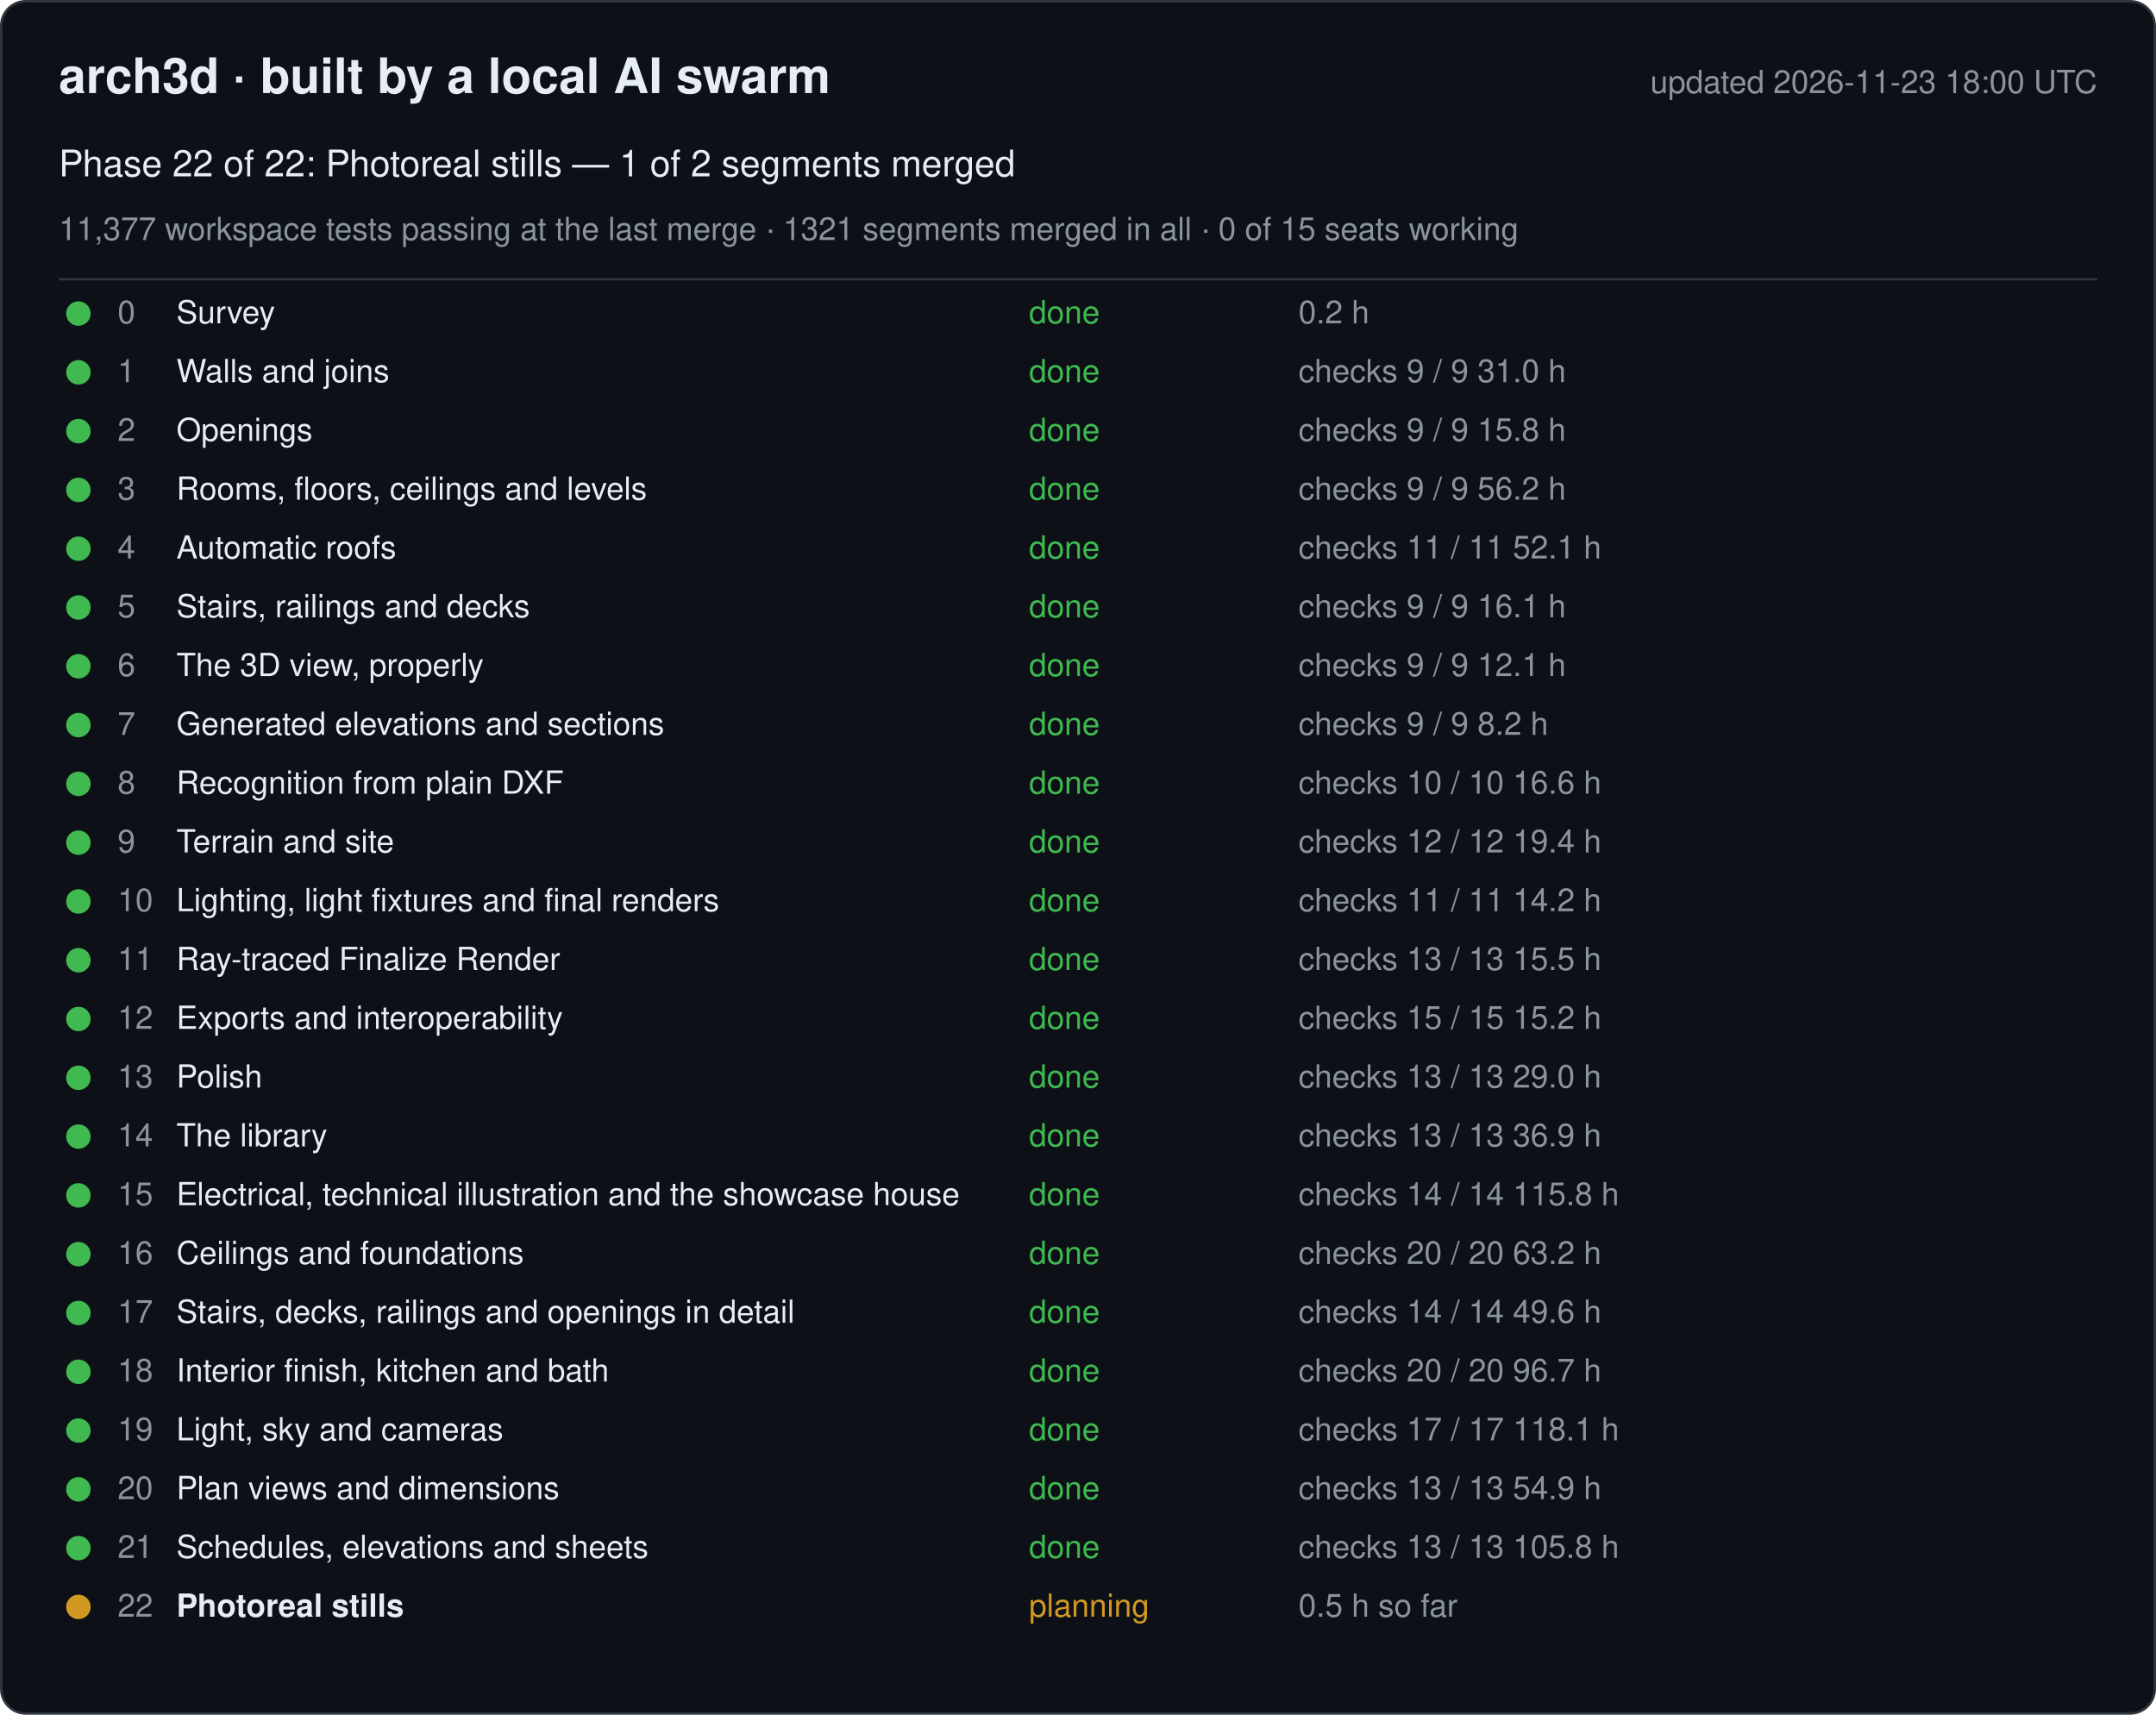
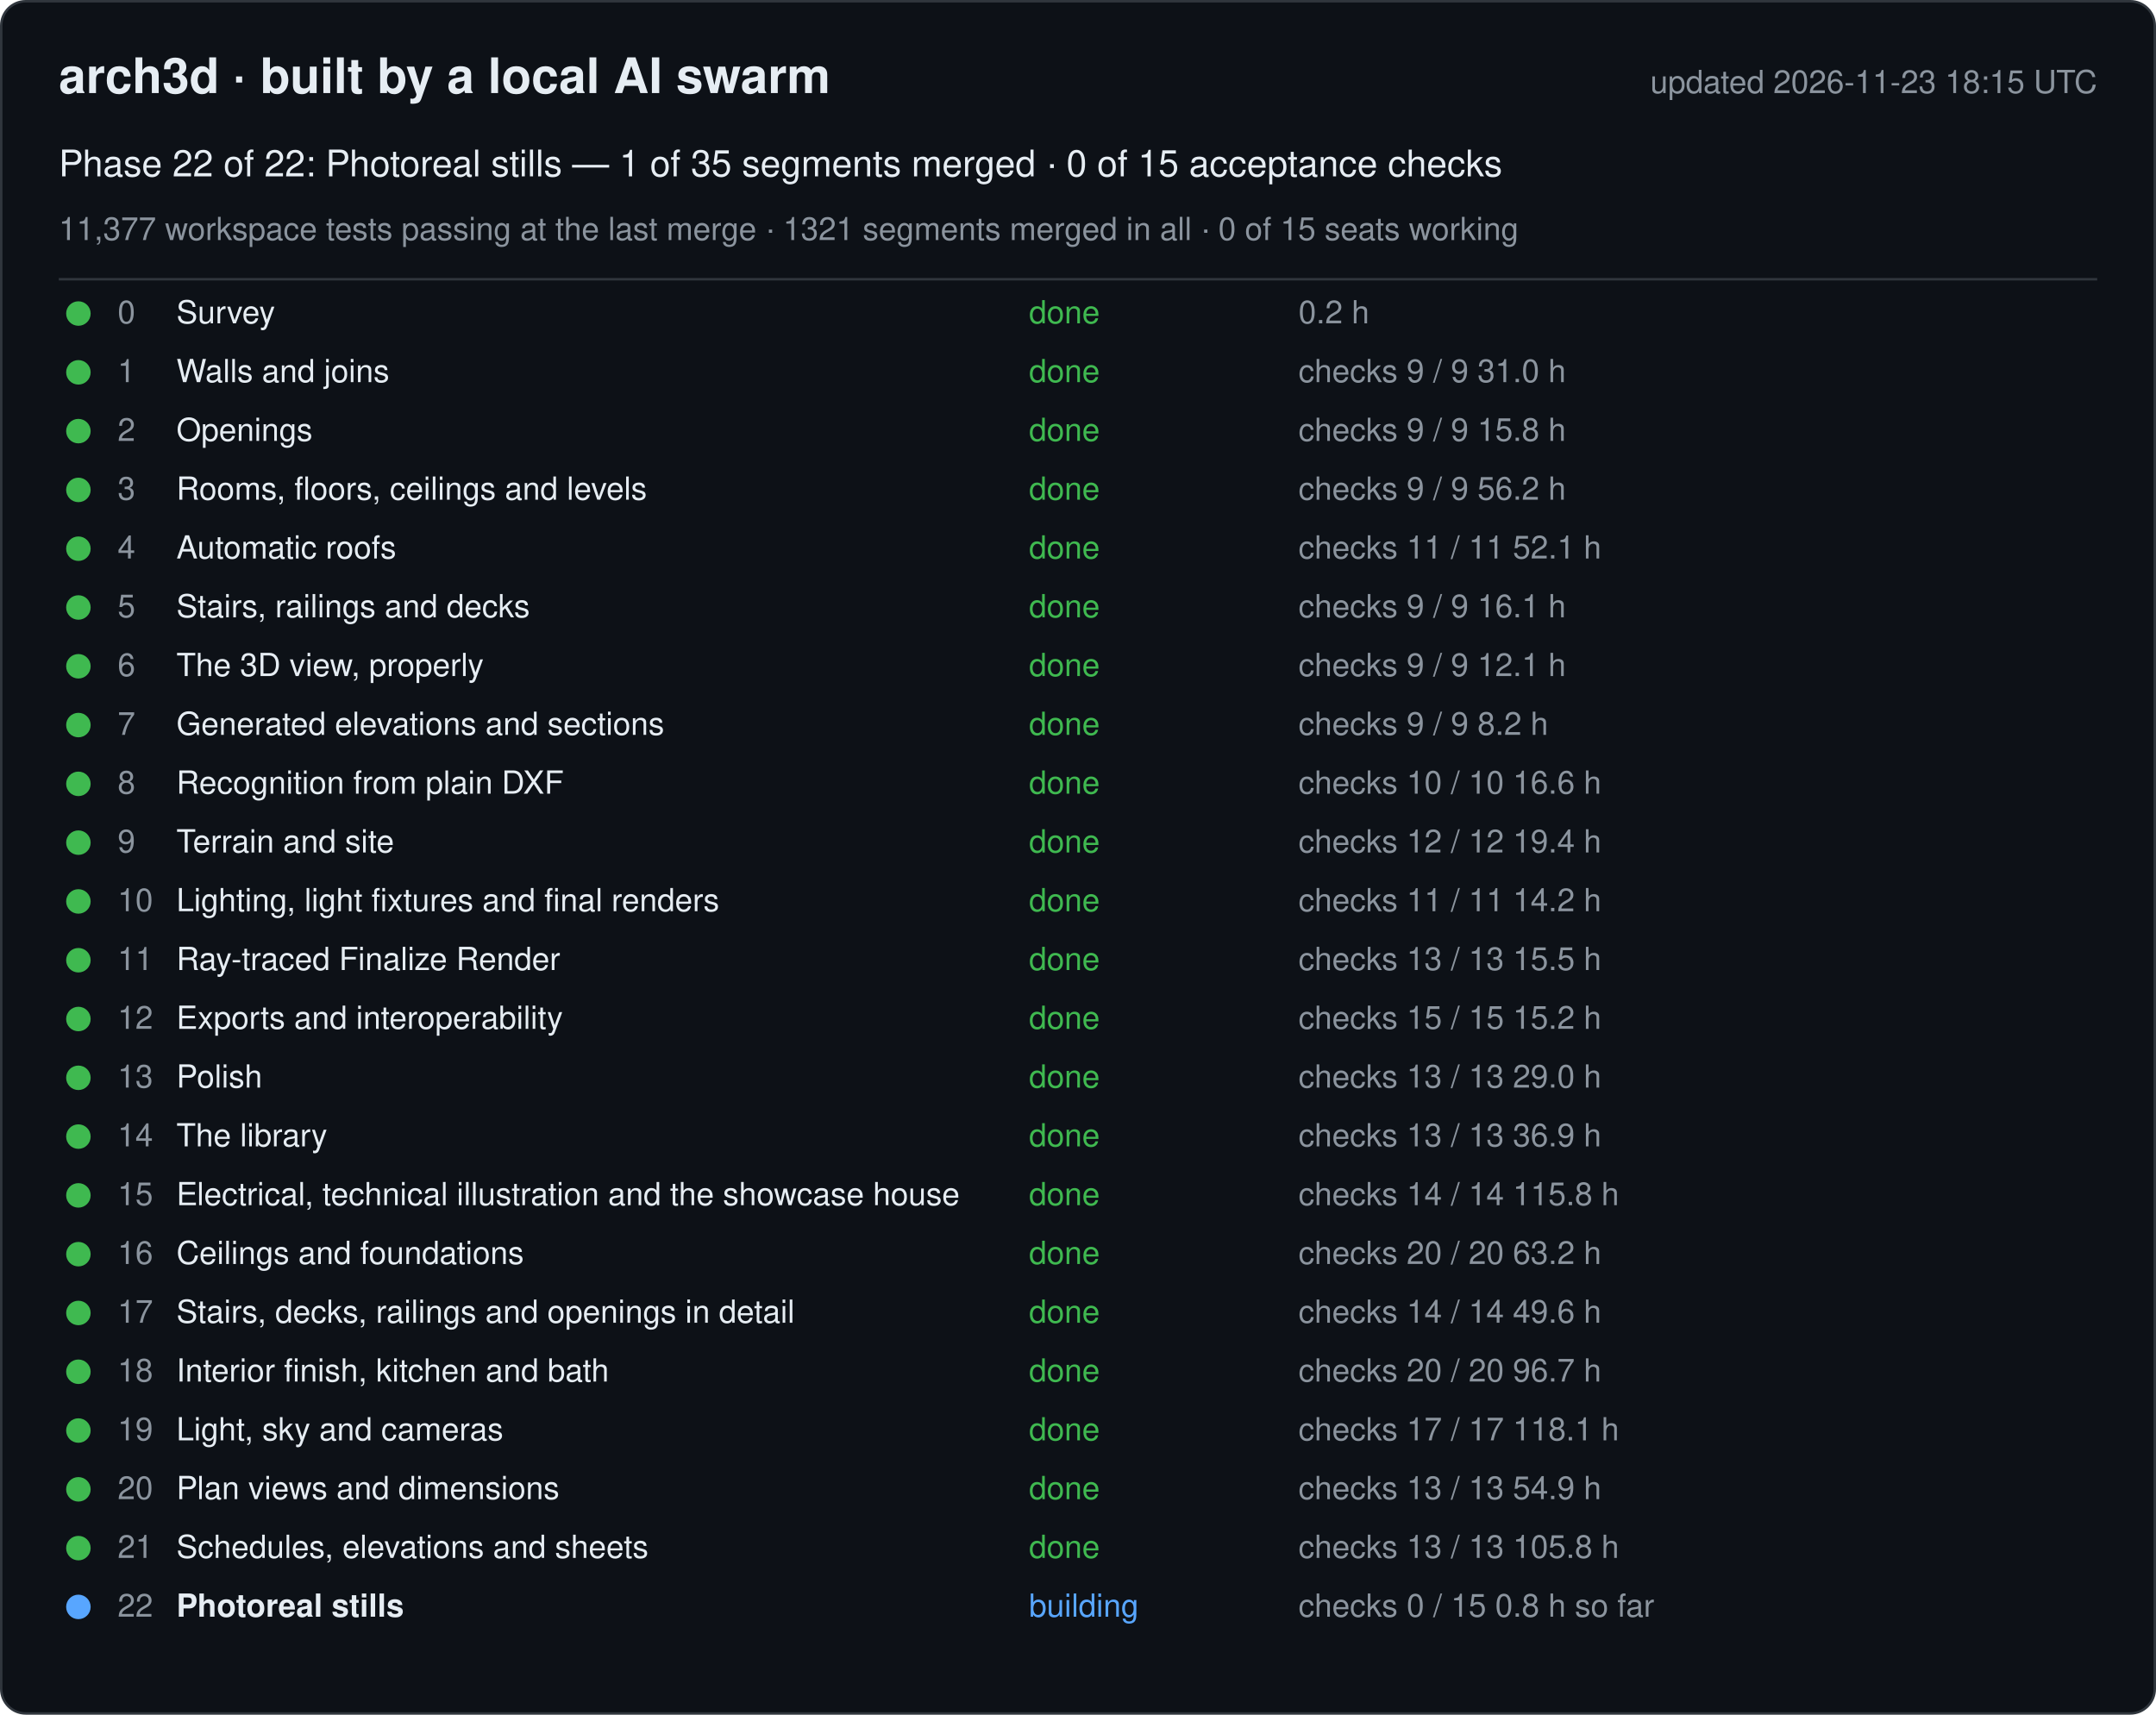
<svg xmlns="http://www.w3.org/2000/svg" width="880" height="700" viewBox="0 0 880 700" font-family="-apple-system, Segoe UI, Helvetica, Arial, sans-serif">
  <rect x="0.5" y="0.5" width="879" height="699" rx="10" fill="#0d1117" stroke="#30363d" />
  <text x="24" y="38" font-size="20" font-weight="600" fill="#e6edf3">arch3d · built by a local AI swarm</text>
-   <text x="856" y="38" font-size="13" fill="#8b949e" text-anchor="end">updated 2026-11-23 18:00 UTC</text>
-   <text x="24" y="72" font-size="15" fill="#e6edf3">Phase 22 of 22: Photoreal stills — 1 of 2 segments merged</text>
+   <text x="856" y="38" font-size="13" fill="#8b949e" text-anchor="end">updated 2026-11-23 18:15 UTC</text>
+   <text x="24" y="72" font-size="15" fill="#e6edf3">Phase 22 of 22: Photoreal stills — 1 of 35 segments merged · 0 of 15 acceptance checks</text>
  <text x="24" y="98" font-size="13" fill="#8b949e">11,377 workspace tests passing at the last merge · 1321 segments merged in all · 0 of 15 seats working</text>
  <line x1="24" y1="114" x2="856" y2="114" stroke="#30363d" />
  <g data-phase="0">
    <circle cx="32" cy="128" r="5" fill="#3fb950" />
    <text x="48" y="132" font-size="13" fill="#8b949e">0</text>
    <text x="72" y="132" font-size="13" fill="#e6edf3">Survey</text>
    <text x="420" y="132" font-size="13" fill="#3fb950">done</text>
    <text x="530" y="132" font-size="13" fill="#8b949e">0.2 h</text>
  </g>
  <g data-phase="1">
    <circle cx="32" cy="152" r="5" fill="#3fb950" />
    <text x="48" y="156" font-size="13" fill="#8b949e">1</text>
    <text x="72" y="156" font-size="13" fill="#e6edf3">Walls and joins</text>
    <text x="420" y="156" font-size="13" fill="#3fb950">done</text>
    <text x="530" y="156" font-size="13" fill="#8b949e">checks 9 / 9   31.0 h</text>
  </g>
  <g data-phase="2">
    <circle cx="32" cy="176" r="5" fill="#3fb950" />
    <text x="48" y="180" font-size="13" fill="#8b949e">2</text>
    <text x="72" y="180" font-size="13" fill="#e6edf3">Openings</text>
    <text x="420" y="180" font-size="13" fill="#3fb950">done</text>
    <text x="530" y="180" font-size="13" fill="#8b949e">checks 9 / 9   15.8 h</text>
  </g>
  <g data-phase="3">
    <circle cx="32" cy="200" r="5" fill="#3fb950" />
    <text x="48" y="204" font-size="13" fill="#8b949e">3</text>
    <text x="72" y="204" font-size="13" fill="#e6edf3">Rooms, floors, ceilings and levels</text>
    <text x="420" y="204" font-size="13" fill="#3fb950">done</text>
    <text x="530" y="204" font-size="13" fill="#8b949e">checks 9 / 9   56.2 h</text>
  </g>
  <g data-phase="4">
    <circle cx="32" cy="224" r="5" fill="#3fb950" />
    <text x="48" y="228" font-size="13" fill="#8b949e">4</text>
    <text x="72" y="228" font-size="13" fill="#e6edf3">Automatic roofs</text>
    <text x="420" y="228" font-size="13" fill="#3fb950">done</text>
    <text x="530" y="228" font-size="13" fill="#8b949e">checks 11 / 11   52.1 h</text>
  </g>
  <g data-phase="5">
    <circle cx="32" cy="248" r="5" fill="#3fb950" />
    <text x="48" y="252" font-size="13" fill="#8b949e">5</text>
    <text x="72" y="252" font-size="13" fill="#e6edf3">Stairs, railings and decks</text>
    <text x="420" y="252" font-size="13" fill="#3fb950">done</text>
    <text x="530" y="252" font-size="13" fill="#8b949e">checks 9 / 9   16.1 h</text>
  </g>
  <g data-phase="6">
    <circle cx="32" cy="272" r="5" fill="#3fb950" />
    <text x="48" y="276" font-size="13" fill="#8b949e">6</text>
    <text x="72" y="276" font-size="13" fill="#e6edf3">The 3D view, properly</text>
    <text x="420" y="276" font-size="13" fill="#3fb950">done</text>
    <text x="530" y="276" font-size="13" fill="#8b949e">checks 9 / 9   12.1 h</text>
  </g>
  <g data-phase="7">
    <circle cx="32" cy="296" r="5" fill="#3fb950" />
    <text x="48" y="300" font-size="13" fill="#8b949e">7</text>
    <text x="72" y="300" font-size="13" fill="#e6edf3">Generated elevations and sections</text>
    <text x="420" y="300" font-size="13" fill="#3fb950">done</text>
    <text x="530" y="300" font-size="13" fill="#8b949e">checks 9 / 9   8.2 h</text>
  </g>
  <g data-phase="8">
    <circle cx="32" cy="320" r="5" fill="#3fb950" />
    <text x="48" y="324" font-size="13" fill="#8b949e">8</text>
    <text x="72" y="324" font-size="13" fill="#e6edf3">Recognition from plain DXF</text>
    <text x="420" y="324" font-size="13" fill="#3fb950">done</text>
    <text x="530" y="324" font-size="13" fill="#8b949e">checks 10 / 10   16.6 h</text>
  </g>
  <g data-phase="9">
    <circle cx="32" cy="344" r="5" fill="#3fb950" />
    <text x="48" y="348" font-size="13" fill="#8b949e">9</text>
    <text x="72" y="348" font-size="13" fill="#e6edf3">Terrain and site</text>
    <text x="420" y="348" font-size="13" fill="#3fb950">done</text>
    <text x="530" y="348" font-size="13" fill="#8b949e">checks 12 / 12   19.4 h</text>
  </g>
  <g data-phase="10">
    <circle cx="32" cy="368" r="5" fill="#3fb950" />
    <text x="48" y="372" font-size="13" fill="#8b949e">10</text>
    <text x="72" y="372" font-size="13" fill="#e6edf3">Lighting, light fixtures and final renders</text>
    <text x="420" y="372" font-size="13" fill="#3fb950">done</text>
    <text x="530" y="372" font-size="13" fill="#8b949e">checks 11 / 11   14.2 h</text>
  </g>
  <g data-phase="11">
    <circle cx="32" cy="392" r="5" fill="#3fb950" />
    <text x="48" y="396" font-size="13" fill="#8b949e">11</text>
    <text x="72" y="396" font-size="13" fill="#e6edf3">Ray-traced Finalize Render</text>
    <text x="420" y="396" font-size="13" fill="#3fb950">done</text>
    <text x="530" y="396" font-size="13" fill="#8b949e">checks 13 / 13   15.5 h</text>
  </g>
  <g data-phase="12">
    <circle cx="32" cy="416" r="5" fill="#3fb950" />
    <text x="48" y="420" font-size="13" fill="#8b949e">12</text>
    <text x="72" y="420" font-size="13" fill="#e6edf3">Exports and interoperability</text>
    <text x="420" y="420" font-size="13" fill="#3fb950">done</text>
    <text x="530" y="420" font-size="13" fill="#8b949e">checks 15 / 15   15.2 h</text>
  </g>
  <g data-phase="13">
    <circle cx="32" cy="440" r="5" fill="#3fb950" />
    <text x="48" y="444" font-size="13" fill="#8b949e">13</text>
    <text x="72" y="444" font-size="13" fill="#e6edf3">Polish</text>
    <text x="420" y="444" font-size="13" fill="#3fb950">done</text>
    <text x="530" y="444" font-size="13" fill="#8b949e">checks 13 / 13   29.0 h</text>
  </g>
  <g data-phase="14">
    <circle cx="32" cy="464" r="5" fill="#3fb950" />
    <text x="48" y="468" font-size="13" fill="#8b949e">14</text>
    <text x="72" y="468" font-size="13" fill="#e6edf3">The library</text>
    <text x="420" y="468" font-size="13" fill="#3fb950">done</text>
    <text x="530" y="468" font-size="13" fill="#8b949e">checks 13 / 13   36.9 h</text>
  </g>
  <g data-phase="15">
    <circle cx="32" cy="488" r="5" fill="#3fb950" />
    <text x="48" y="492" font-size="13" fill="#8b949e">15</text>
    <text x="72" y="492" font-size="13" fill="#e6edf3">Electrical, technical illustration and the showcase house</text>
    <text x="420" y="492" font-size="13" fill="#3fb950">done</text>
    <text x="530" y="492" font-size="13" fill="#8b949e">checks 14 / 14   115.8 h</text>
  </g>
  <g data-phase="16">
    <circle cx="32" cy="512" r="5" fill="#3fb950" />
    <text x="48" y="516" font-size="13" fill="#8b949e">16</text>
    <text x="72" y="516" font-size="13" fill="#e6edf3">Ceilings and foundations</text>
    <text x="420" y="516" font-size="13" fill="#3fb950">done</text>
    <text x="530" y="516" font-size="13" fill="#8b949e">checks 20 / 20   63.2 h</text>
  </g>
  <g data-phase="17">
    <circle cx="32" cy="536" r="5" fill="#3fb950" />
    <text x="48" y="540" font-size="13" fill="#8b949e">17</text>
    <text x="72" y="540" font-size="13" fill="#e6edf3">Stairs, decks, railings and openings in detail</text>
    <text x="420" y="540" font-size="13" fill="#3fb950">done</text>
    <text x="530" y="540" font-size="13" fill="#8b949e">checks 14 / 14   49.6 h</text>
  </g>
  <g data-phase="18">
    <circle cx="32" cy="560" r="5" fill="#3fb950" />
    <text x="48" y="564" font-size="13" fill="#8b949e">18</text>
    <text x="72" y="564" font-size="13" fill="#e6edf3">Interior finish, kitchen and bath</text>
    <text x="420" y="564" font-size="13" fill="#3fb950">done</text>
    <text x="530" y="564" font-size="13" fill="#8b949e">checks 20 / 20   96.7 h</text>
  </g>
  <g data-phase="19">
    <circle cx="32" cy="584" r="5" fill="#3fb950" />
    <text x="48" y="588" font-size="13" fill="#8b949e">19</text>
    <text x="72" y="588" font-size="13" fill="#e6edf3">Light, sky and cameras</text>
    <text x="420" y="588" font-size="13" fill="#3fb950">done</text>
    <text x="530" y="588" font-size="13" fill="#8b949e">checks 17 / 17   118.1 h</text>
  </g>
  <g data-phase="20">
    <circle cx="32" cy="608" r="5" fill="#3fb950" />
    <text x="48" y="612" font-size="13" fill="#8b949e">20</text>
    <text x="72" y="612" font-size="13" fill="#e6edf3">Plan views and dimensions</text>
    <text x="420" y="612" font-size="13" fill="#3fb950">done</text>
    <text x="530" y="612" font-size="13" fill="#8b949e">checks 13 / 13   54.9 h</text>
  </g>
  <g data-phase="21">
    <circle cx="32" cy="632" r="5" fill="#3fb950" />
    <text x="48" y="636" font-size="13" fill="#8b949e">21</text>
    <text x="72" y="636" font-size="13" fill="#e6edf3">Schedules, elevations and sheets</text>
    <text x="420" y="636" font-size="13" fill="#3fb950">done</text>
    <text x="530" y="636" font-size="13" fill="#8b949e">checks 13 / 13   105.8 h</text>
  </g>
  <g data-phase="22">
-     <circle cx="32" cy="656" r="5" fill="#d29922" />
+     <circle cx="32" cy="656" r="5" fill="#58a6ff" />
    <text x="48" y="660" font-size="13" fill="#8b949e">22</text>
    <text x="72" y="660" font-size="13" fill="#e6edf3" font-weight="600">Photoreal stills</text>
-     <text x="420" y="660" font-size="13" fill="#d29922">planning</text>
-     <text x="530" y="660" font-size="13" fill="#8b949e">0.5 h so far</text>
+     <text x="420" y="660" font-size="13" fill="#58a6ff">building</text>
+     <text x="530" y="660" font-size="13" fill="#8b949e">checks 0 / 15   0.8 h so far</text>
  </g>
</svg>
